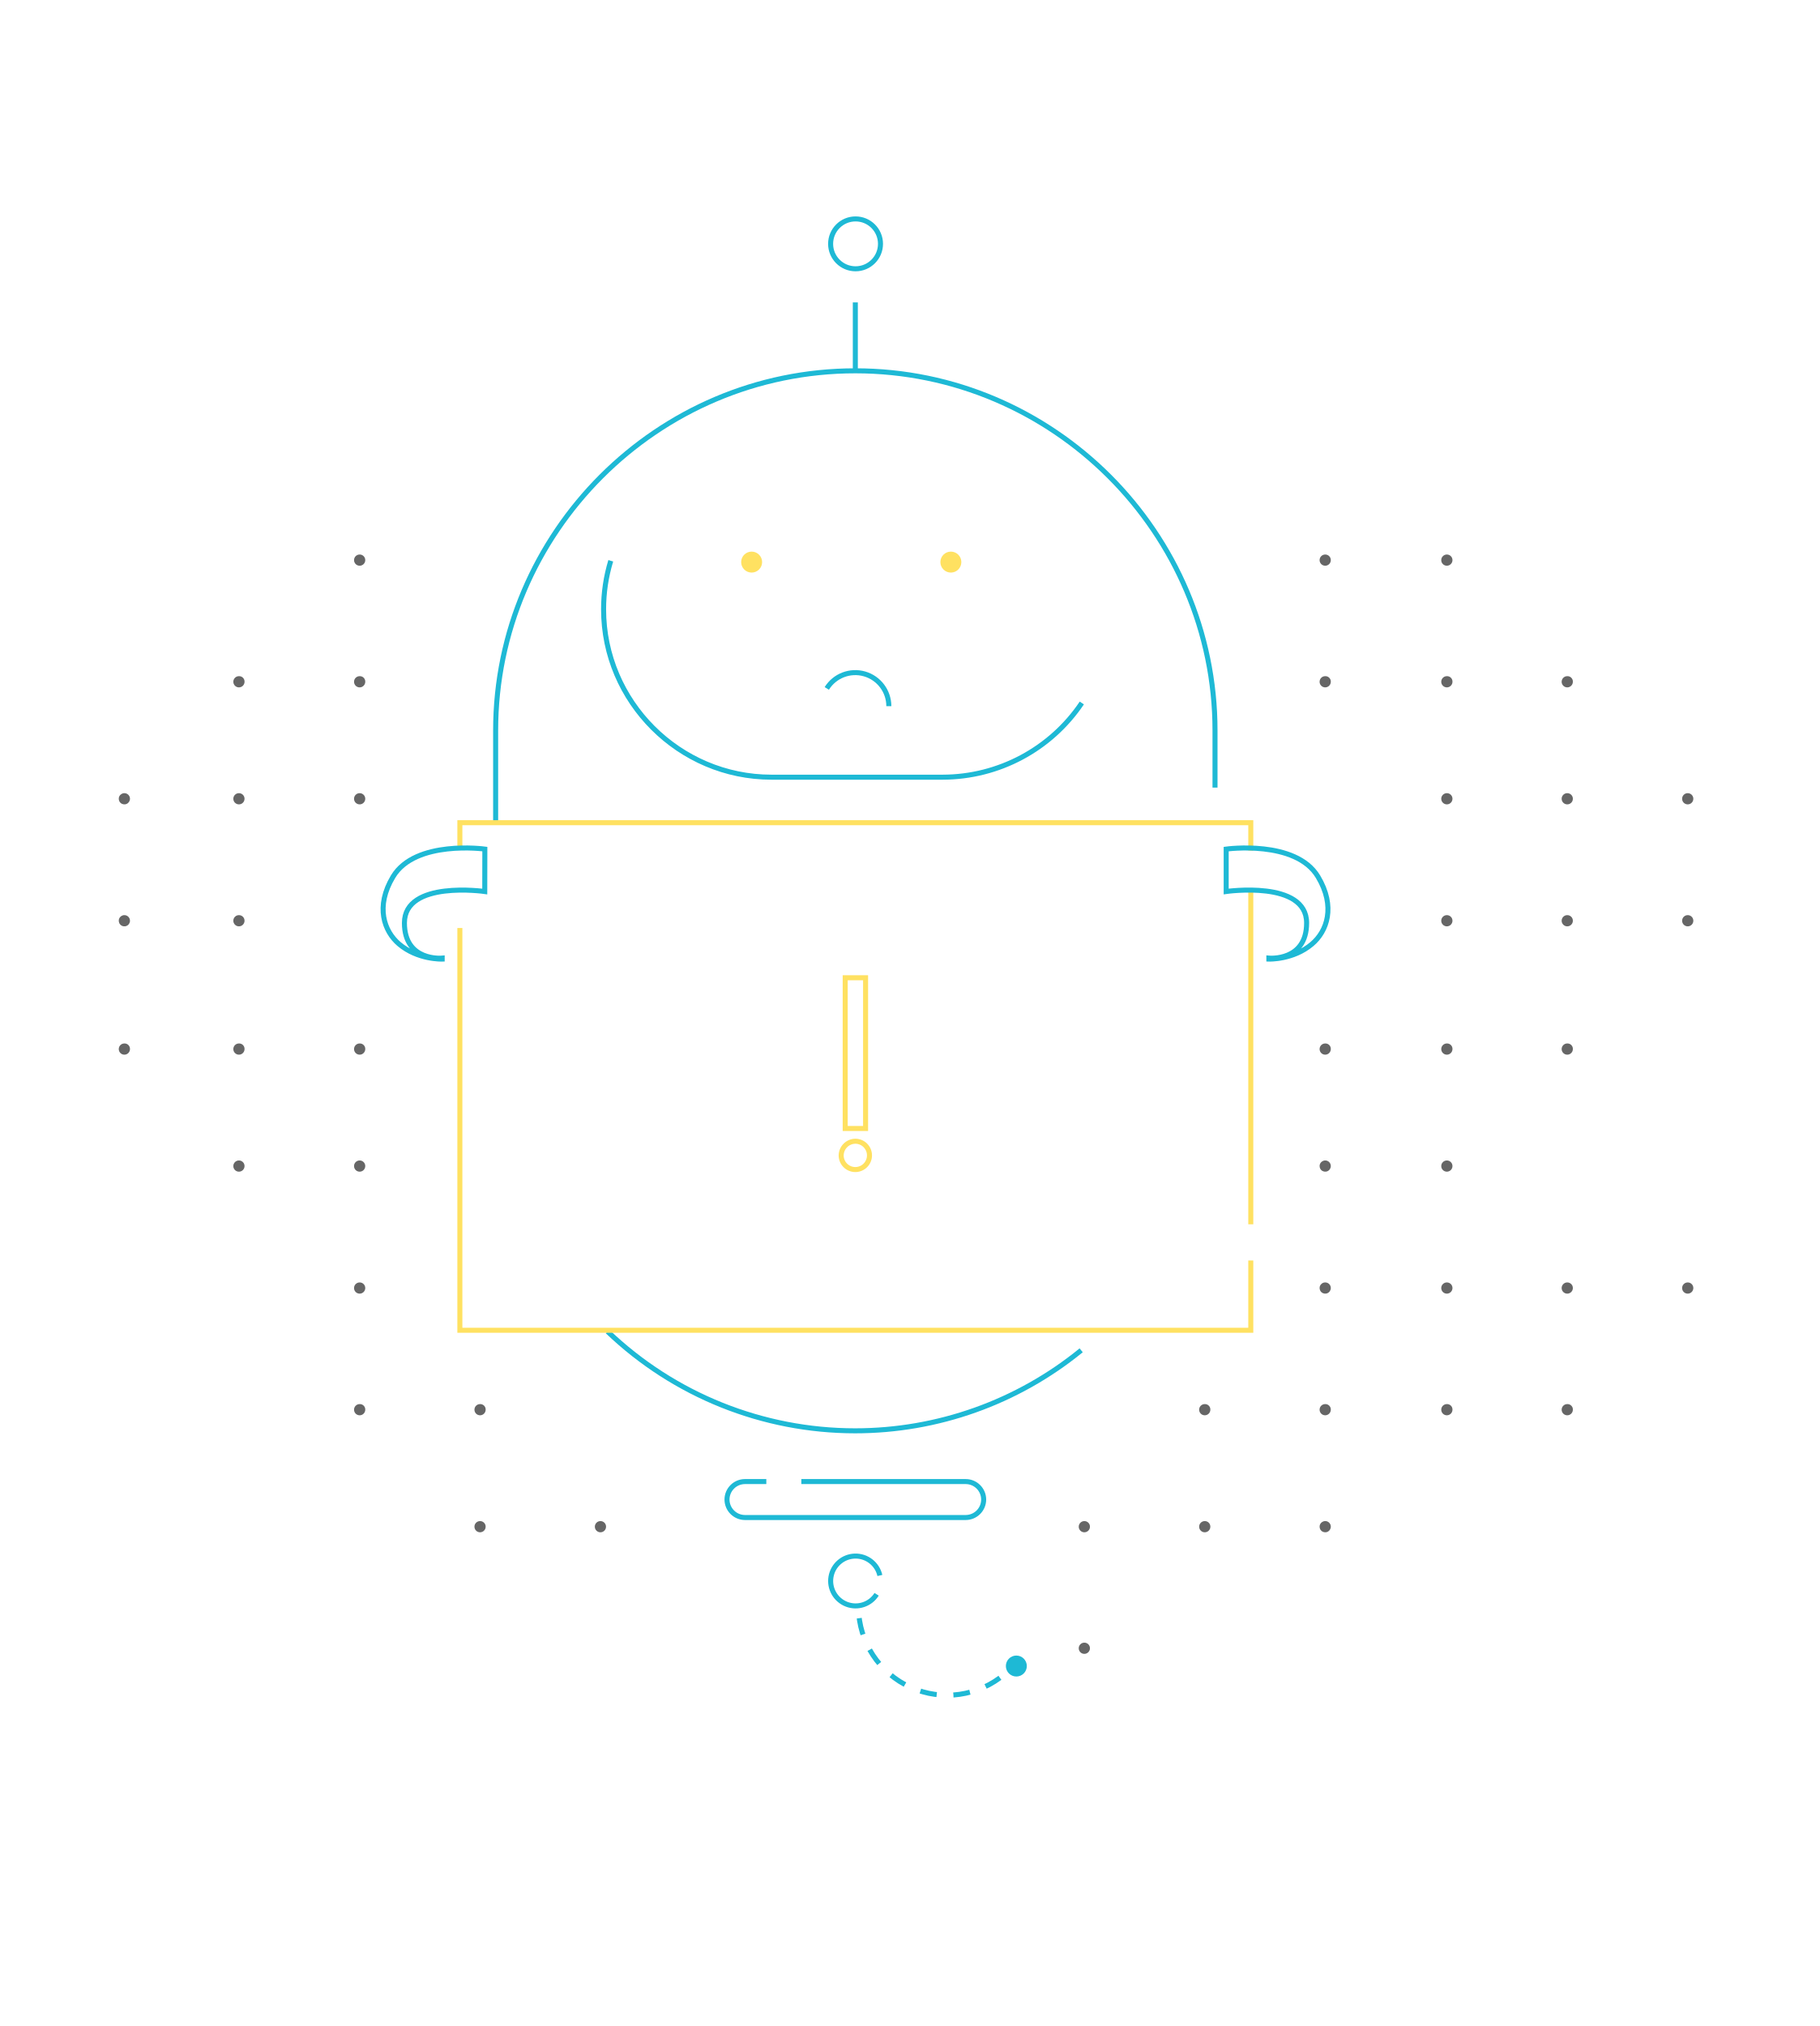
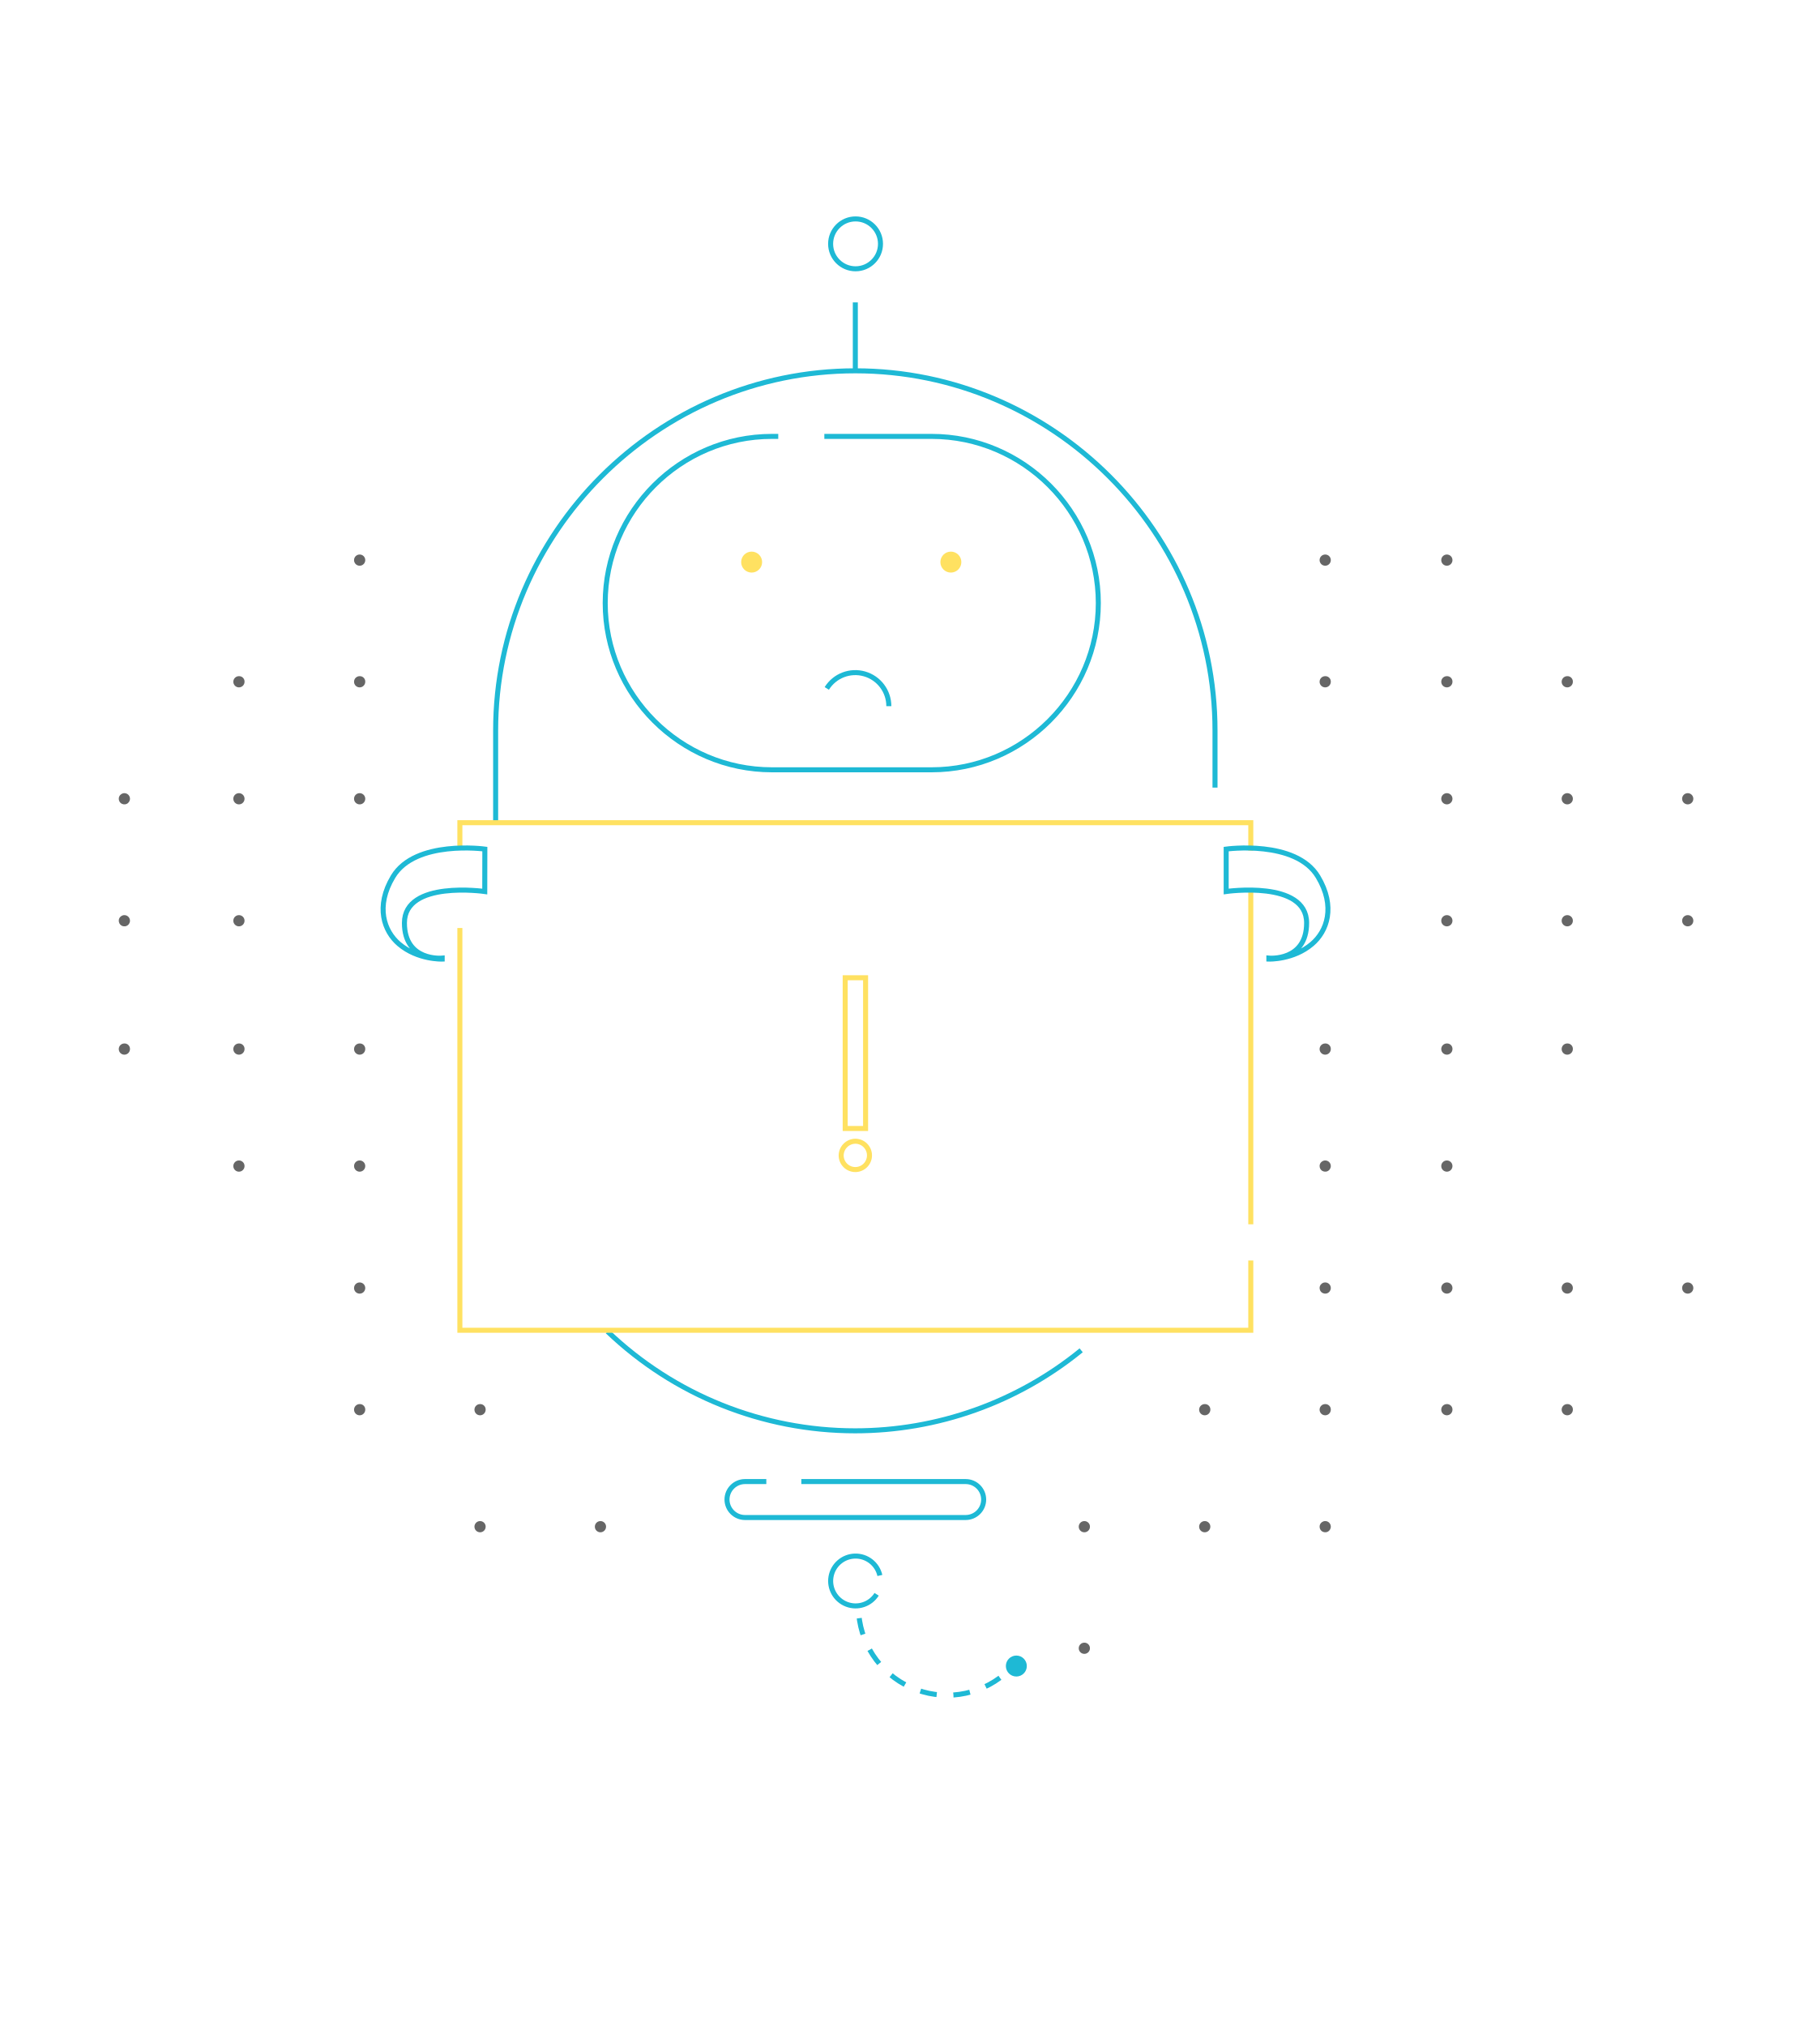
<svg xmlns="http://www.w3.org/2000/svg" viewBox="0 0 1087.28 1210.42">
  <defs>
    <style>.a{fill:#666;}.b,.c,.d{fill:none;stroke-miterlimit:10;stroke-width:3px;}.b,.c{stroke:#1eb9d5;}.c{stroke-dasharray:10 10;}.d{stroke:#ffe161;}.e{fill:#1eb9d5;}.f{fill:#ffe161;}</style>
  </defs>
  <path class="a" d="M218.24,334.64a3.35,3.35,0,1,1-3.35-3.35h0a3.33,3.33,0,0,1,3.35,3.31Z" />
  <path class="a" d="M795.15,334.64a3.35,3.35,0,1,1-3.34-3.35h0a3.32,3.32,0,0,1,3.34,3.31Z" />
  <path class="a" d="M867.84,334.64a3.35,3.35,0,1,1-3.35-3.35h0a3.33,3.33,0,0,1,3.35,3.31Z" />
  <path class="a" d="M146.11,550.08a3.35,3.35,0,1,1-3.35-3.34h0a3.33,3.33,0,0,1,3.35,3.31Z" />
  <path class="a" d="M146.11,407.32a3.35,3.35,0,1,1-3.35-3.35h0a3.22,3.22,0,0,1,3.35,3.08Z" />
  <path class="a" d="M218.24,407.32a3.35,3.35,0,1,1-3.35-3.35h0a3.23,3.23,0,0,1,3.35,3.08Z" />
  <path class="a" d="M146.11,477.21a3.35,3.35,0,1,1-3.35-3.34h0a3.33,3.33,0,0,1,3.35,3.31Z" />
  <path class="a" d="M218.24,477.21a3.35,3.35,0,1,1-3.35-3.34h0a3.33,3.33,0,0,1,3.35,3.31Z" />
  <path class="a" d="M795.15,407.32a3.35,3.35,0,1,1-3.34-3.35h0a3.22,3.22,0,0,1,3.34,3.08A1.22,1.22,0,0,1,795.15,407.32Z" />
  <path class="a" d="M867.84,550.08a3.35,3.35,0,1,1-3.35-3.34h0a3.33,3.33,0,0,1,3.35,3.31Z" />
  <path class="a" d="M939.78,550.08a3.35,3.35,0,1,1-3.35-3.34h0a3.33,3.33,0,0,1,3.35,3.31Z" />
  <path class="a" d="M1011.76,550.08a3.35,3.35,0,1,1-3.35-3.34h0a3.33,3.33,0,0,1,3.35,3.31Z" />
  <path class="a" d="M867.84,407.32a3.35,3.35,0,1,1-3.35-3.35h0a3.22,3.22,0,0,1,3.35,3.08Z" />
  <path class="a" d="M939.78,407.32a3.35,3.35,0,1,1-3.35-3.35h0a3.22,3.22,0,0,1,3.35,3.08Z" />
  <path class="a" d="M867.84,477.21a3.35,3.35,0,1,1-3.35-3.34h0a3.33,3.33,0,0,1,3.35,3.31Z" />
  <path class="a" d="M939.78,477.21a3.35,3.35,0,1,1-3.35-3.34h0a3.33,3.33,0,0,1,3.35,3.31Z" />
  <path class="a" d="M1011.76,477.21a3.35,3.35,0,1,1-3.35-3.34h0a3.33,3.33,0,0,1,3.35,3.31Z" />
  <path class="a" d="M218.24,769.52a3.35,3.35,0,1,1-3.35-3.34h0a3.33,3.33,0,0,1,3.35,3.31Z" />
  <path class="a" d="M146.11,626.76a3.35,3.35,0,1,1-3.35-3.35h0a3.22,3.22,0,0,1,3.35,3.08Z" />
  <path class="a" d="M218.24,626.76a3.35,3.35,0,1,1-3.35-3.35h0a3.23,3.23,0,0,1,3.35,3.08Z" />
  <path class="a" d="M146.11,696.65a3.35,3.35,0,1,1-3.35-3.34h0a3.33,3.33,0,0,1,3.35,3.31Z" />
  <path class="a" d="M77.66,550.08a3.35,3.35,0,1,1-3.34-3.34h0a3.33,3.33,0,0,1,3.34,3.31Z" />
  <path class="a" d="M77.66,477.21a3.35,3.35,0,1,1-3.34-3.34h0a3.33,3.33,0,0,1,3.34,3.31Z" />
  <path class="a" d="M77.66,626.76a3.35,3.35,0,1,1-3.34-3.35h0a3.22,3.22,0,0,1,3.34,3.08A1.22,1.22,0,0,1,77.66,626.76Z" />
  <path class="a" d="M218.24,696.65a3.35,3.35,0,1,1-3.35-3.34h0a3.33,3.33,0,0,1,3.35,3.31Z" />
  <path class="a" d="M795.15,769.52a3.35,3.35,0,1,1-3.34-3.34h0a3.32,3.32,0,0,1,3.34,3.31Z" />
  <path class="a" d="M795.15,626.76a3.35,3.35,0,1,1-3.34-3.35h0a3.22,3.22,0,0,1,3.34,3.08A1.22,1.22,0,0,1,795.15,626.76Z" />
  <path class="a" d="M795.15,696.65a3.35,3.35,0,1,1-3.34-3.34h0a3.32,3.32,0,0,1,3.34,3.31Z" />
  <path class="a" d="M867.84,769.52a3.35,3.35,0,1,1-3.35-3.34h0a3.33,3.33,0,0,1,3.35,3.31Z" />
  <path class="a" d="M939.78,769.52a3.35,3.35,0,1,1-3.35-3.34h0a3.33,3.33,0,0,1,3.35,3.31Z" />
  <path class="a" d="M1011.76,769.52a3.35,3.35,0,1,1-3.35-3.34h0a3.33,3.33,0,0,1,3.35,3.31Z" />
  <path class="a" d="M867.84,626.76a3.35,3.35,0,1,1-3.35-3.35h0a3.22,3.22,0,0,1,3.35,3.08Z" />
  <path class="a" d="M939.78,626.76a3.35,3.35,0,1,1-3.35-3.35h0a3.22,3.22,0,0,1,3.35,3.08Z" />
  <path class="a" d="M867.84,696.65a3.35,3.35,0,1,1-3.35-3.34h0a3.33,3.33,0,0,1,3.35,3.31Z" />
  <path class="a" d="M218.24,842.21a3.35,3.35,0,1,1-3.35-3.35h0a3.23,3.23,0,0,1,3.35,3.08Z" />
  <path class="a" d="M290.18,842.21a3.35,3.35,0,1,1-3.35-3.35h0a3.23,3.23,0,0,1,3.35,3.08Z" />
  <path class="a" d="M290.18,912.1a3.35,3.35,0,1,1-3.35-3.34h0a3.32,3.32,0,0,1,3.35,3.3Z" />
  <path class="a" d="M362.12,912.1a3.35,3.35,0,1,1-3.35-3.34h0a3.32,3.32,0,0,1,3.35,3.3Z" />
  <path class="a" d="M723.18,842.21a3.35,3.35,0,1,1-3.35-3.35h0a3.23,3.23,0,0,1,3.35,3.08Z" />
  <path class="a" d="M795.15,842.21a3.35,3.35,0,1,1-3.34-3.35h0a3.22,3.22,0,0,1,3.34,3.08A1.22,1.22,0,0,1,795.15,842.21Z" />
  <path class="a" d="M651.24,912.1a3.35,3.35,0,1,1-3.35-3.34h0a3.32,3.32,0,0,1,3.35,3.3Z" />
  <path class="a" d="M651.24,984.74a3.35,3.35,0,1,1-3.35-3.35h0a3.33,3.33,0,0,1,3.35,3.31Z" />
  <path class="a" d="M723.18,912.1a3.35,3.35,0,1,1-3.35-3.34h0a3.32,3.32,0,0,1,3.35,3.3Z" />
  <path class="a" d="M795.15,912.1a3.35,3.35,0,1,1-3.34-3.34h0a3.31,3.31,0,0,1,3.34,3.3Z" />
  <path class="a" d="M867.84,842.21a3.35,3.35,0,1,1-3.35-3.35h0a3.22,3.22,0,0,1,3.35,3.08Z" />
  <path class="a" d="M939.78,842.21a3.35,3.35,0,1,1-3.35-3.35h0a3.22,3.22,0,0,1,3.35,3.08Z" />
  <path class="b" d="M478.79,885.15H577a10.77,10.77,0,0,1,10.74,10.74h0A10.77,10.77,0,0,1,577,906.63H445.12a10.77,10.77,0,0,1-10.74-10.74h0a10.77,10.77,0,0,1,10.74-10.74h12.75" />
  <path class="c" d="M597.44,1002.4A53,53,0,0,1,513,956.8" />
  <path class="b" d="M646,806.74a213.73,213.73,0,0,1-135.11,48.09h0A214.09,214.09,0,0,1,363,795.49" />
  <path class="b" d="M296.14,492.33V436.45c0-118.2,96.71-214.91,214.91-214.91h0c118.2,0,214.91,96.71,214.91,214.91v34.11" />
  <line class="b" x1="511.05" y1="220.44" x2="511.05" y2="180.67" />
  <circle class="b" cx="511.19" cy="145.69" r="14.9" />
  <path class="b" d="M523.79,952.5a14.89,14.89,0,1,1,1.93-11.24" />
  <path class="b" d="M494,411.29a20.06,20.06,0,0,1,37.08,10.61" />
  <polyline class="d" points="747.34 753.07 747.34 794.76 274.77 794.76 274.77 554.43" />
  <line class="d" x1="747.34" y1="532.32" x2="747.34" y2="731.45" />
  <polyline class="d" points="274.77 507.74 274.77 491.52 747.34 491.52 747.34 508.25" />
  <path class="b" d="M289.64,532.63s-48-6.93-48,18.8c0,23.12,22.56,21,22.56,21V573s-14.62.51-25.77-9c-8.94-7.62-14.31-22.36-3.57-40.25,13.31-22.18,54.83-16.47,54.83-16.47Z" />
  <path class="b" d="M758.14,573s14.61.51,25.76-9c9-7.62,14.31-22.36,3.58-40.25-13.31-22.18-54.84-16.47-54.84-16.47v25.34s48.06-6.93,48.06,18.8c0,23.12-22.56,21-22.56,21Z" />
  <path class="d" d="M511.05,681.82a8.46,8.46,0,1,1-8.46,8.46A8.59,8.59,0,0,1,511.05,681.82ZM505,674.2V584.15h12.18V674.2Z" />
-   <path class="b" d="M646.38,420a100.39,100.39,0,0,1-83.1,44.32H460.92c-55.15,0-100.28-45.13-100.28-100.29h0a99.61,99.61,0,0,1,4.29-29" />
  <circle class="e" cx="607.26" cy="995.36" r="6.26" />
  <circle class="f" cx="449.1" cy="335.82" r="6.26" />
  <circle class="f" cx="568.14" cy="335.82" r="6.26" />
+   <path class="b" d="M492.54,260.72h64.1c54.78,0,99.6,44.82,99.6,99.59h0c0,54.78-44.82,99.6-99.6,99.6H461.2c-54.77,0-99.59-44.82-99.59-99.6h0c0-54.77,44.82-99.59,99.59-99.59H465" />
</svg>
